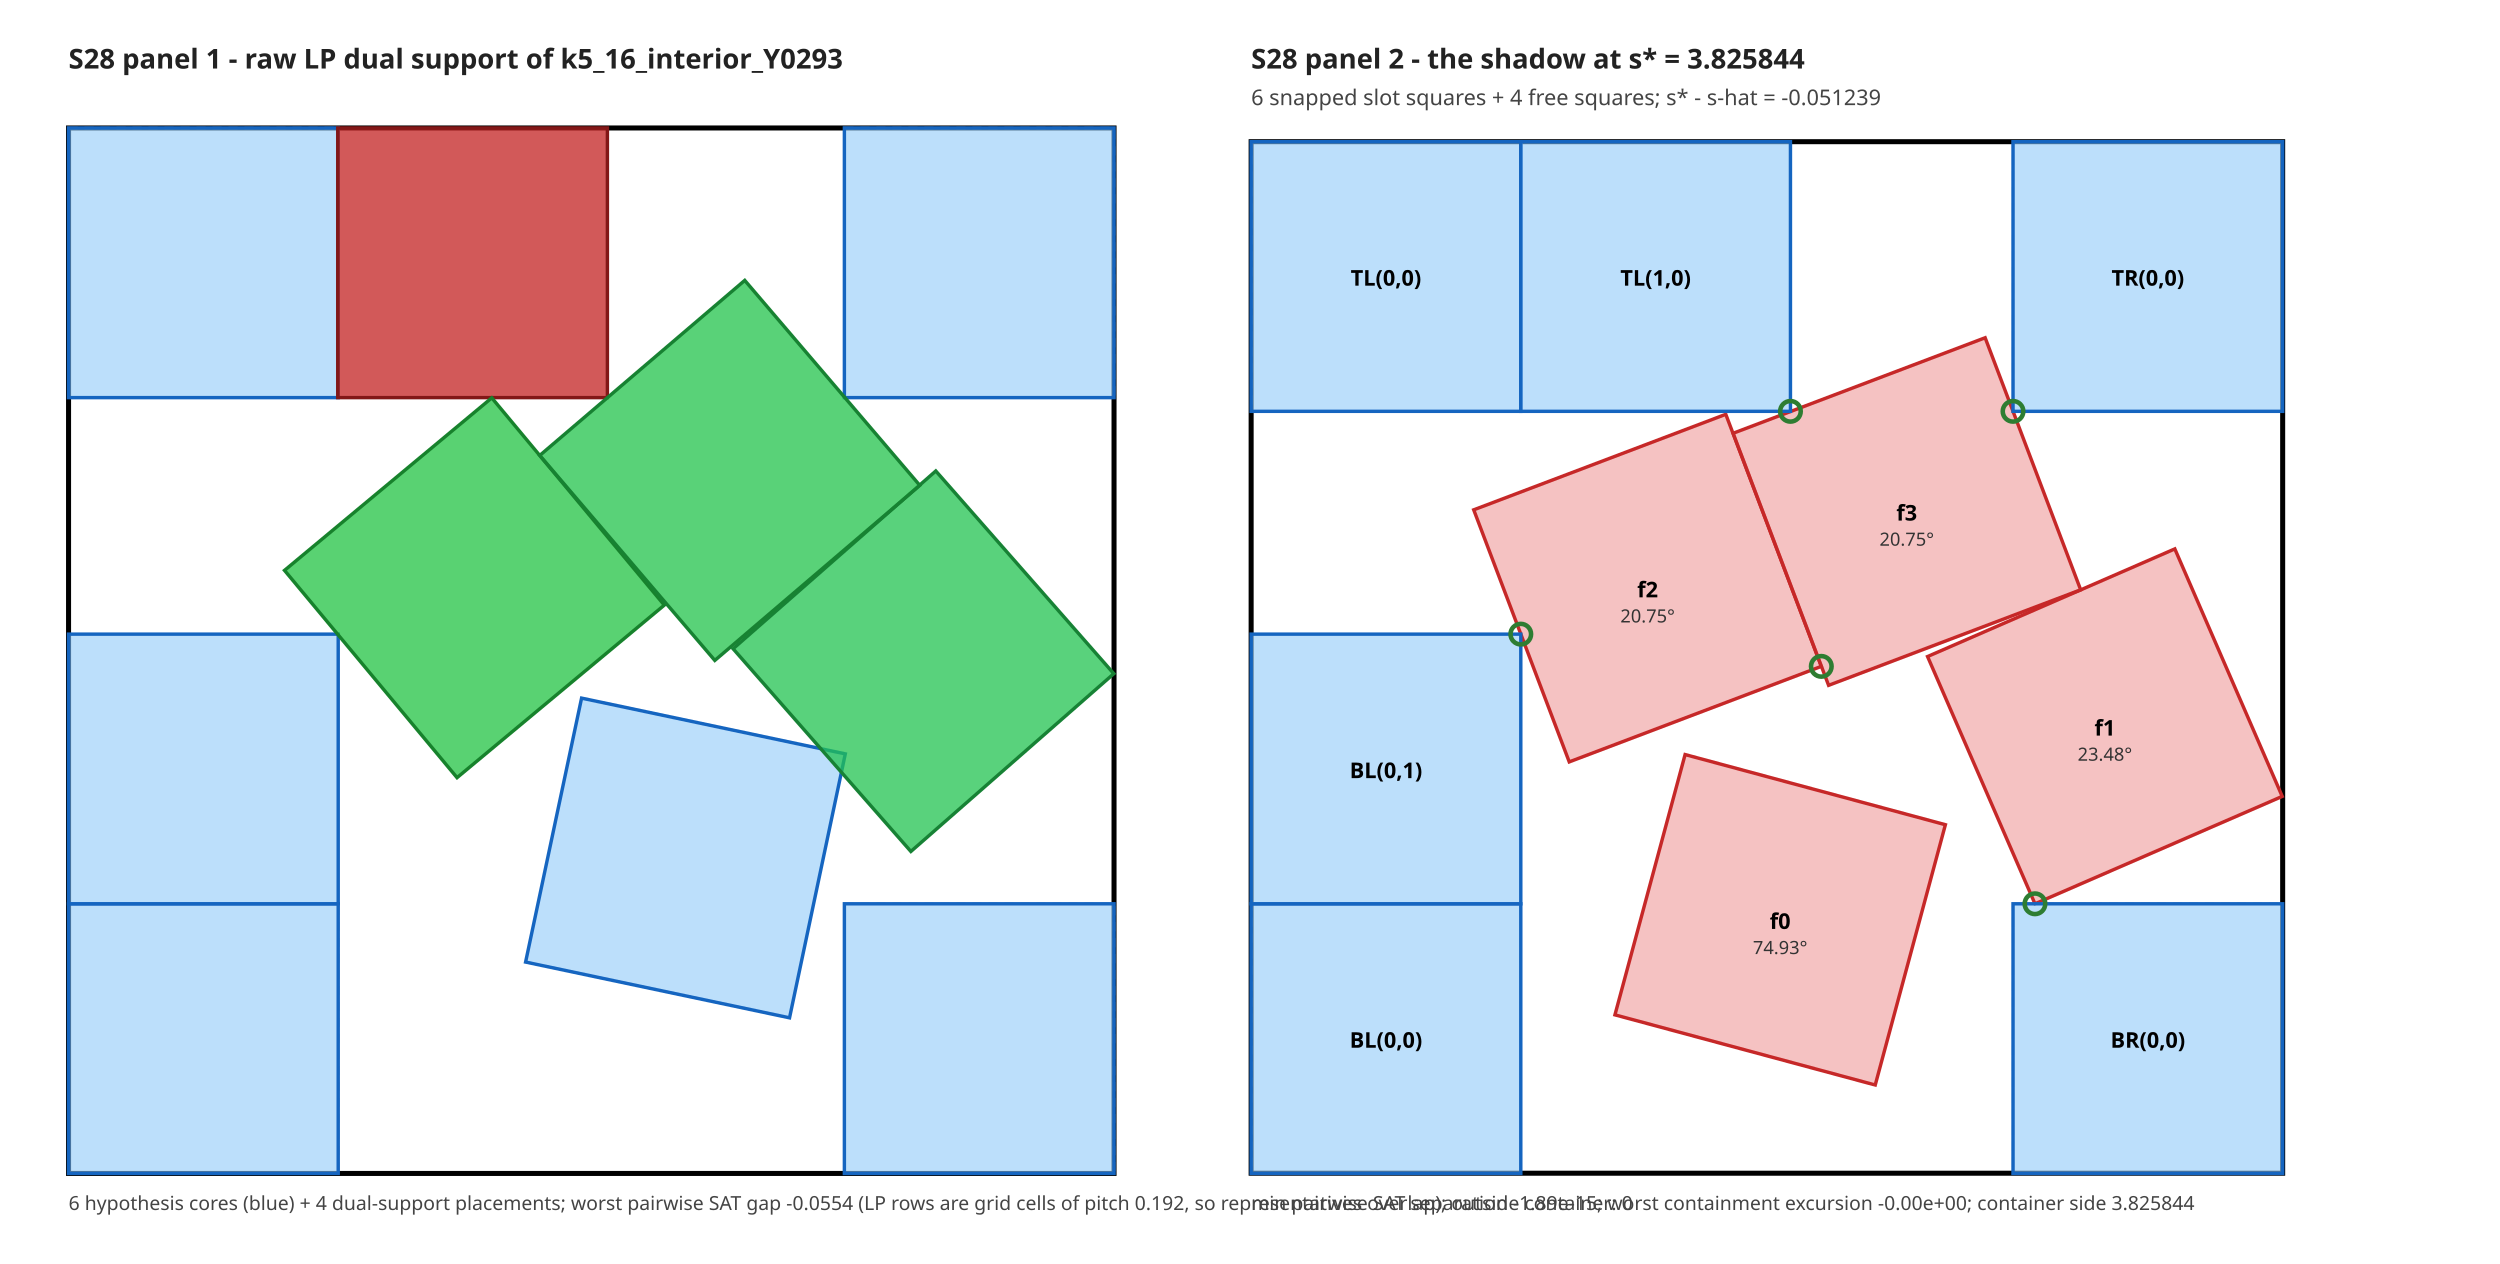
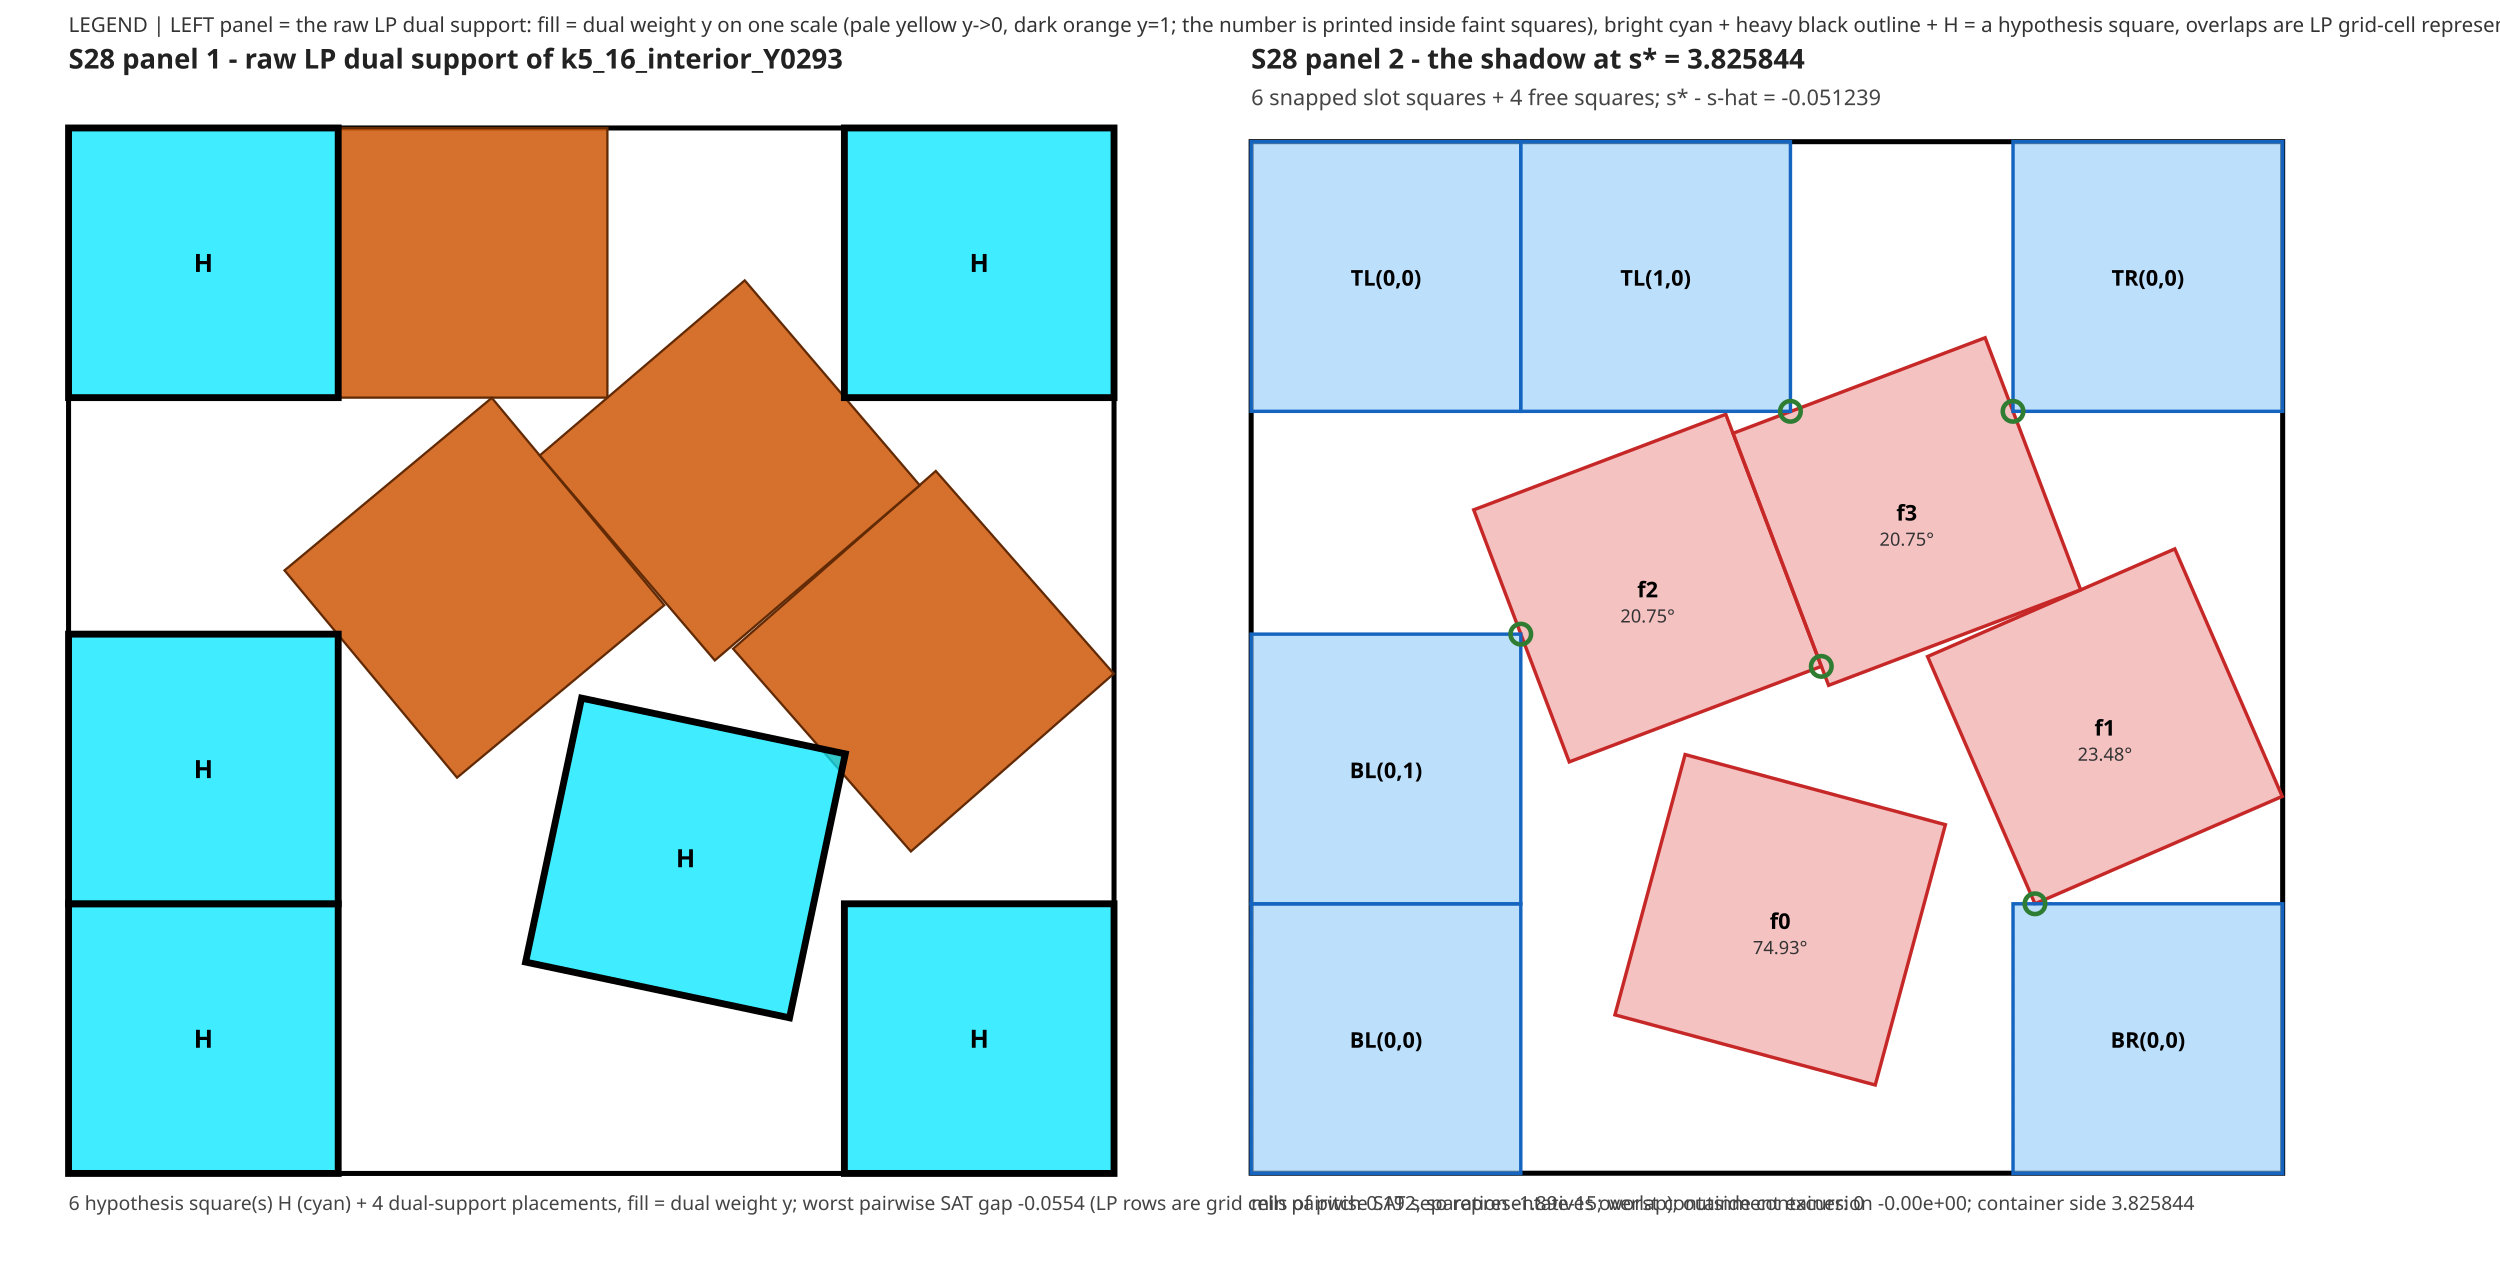
<svg xmlns="http://www.w3.org/2000/svg" width="1094" height="553" font-family="Segoe UI, sans-serif" style="background:#fff">
+   <text x="30.0" y="14.0" font-size="9" fill="#333" text-anchor="start">LEGEND  |  LEFT panel = the raw LP dual support: fill = dual weight y on one scale (pale yellow y-&gt;0, dark orange y=1; the number is printed inside faint squares), bright cyan + heavy black outline + H = a hypothesis square, overlaps are LP grid-cell representatives.  |  RIGHT panel = the minimised packing at s*: blue = slot square (named cell), red = free square (f-index + tilt), green ring = contact at gap &lt; 1e-6.</text>
  <text x="30.0" y="30.0" font-size="12" fill="#222" text-anchor="start" font-weight="bold">S28 panel 1 - raw LP dual support of k5_16_interior_Y0293</text>
  <rect x="30" y="56.0" width="457.5" height="457.5" fill="none" stroke="#000" stroke-width="2.2" />
  <rect x="30.0" y="395.5" width="118" height="118" fill="none" stroke="#bbb" stroke-width="1" stroke-dasharray="4,3" />
  <rect x="369.5" y="395.5" width="118" height="118" fill="none" stroke="#bbb" stroke-width="1" stroke-dasharray="4,3" />
  <rect x="30.0" y="56.0" width="118" height="118" fill="none" stroke="#bbb" stroke-width="1" stroke-dasharray="4,3" />
  <rect x="369.5" y="56.0" width="118" height="118" fill="none" stroke="#bbb" stroke-width="1" stroke-dasharray="4,3" />
-   <polygon points="30.0,513.5 148.0,513.5 148.0,395.5 30.0,395.5" fill="#90caf9" fill-opacity="0.60" stroke="#1565c0" stroke-width="1.5" />
-   <polygon points="30.0,395.5 148.0,395.5 148.0,277.5 30.0,277.5" fill="#90caf9" fill-opacity="0.60" stroke="#1565c0" stroke-width="1.5" />
-   <polygon points="30.0,174.0 148.0,174.0 148.0,56.0 30.0,56.0" fill="#90caf9" fill-opacity="0.60" stroke="#1565c0" stroke-width="1.5" />
-   <polygon points="369.5,513.5 487.5,513.5 487.5,395.5 369.5,395.5" fill="#90caf9" fill-opacity="0.60" stroke="#1565c0" stroke-width="1.5" />
-   <polygon points="369.5,174.0 487.5,174.0 487.5,56.0 369.5,56.0" fill="#90caf9" fill-opacity="0.60" stroke="#1565c0" stroke-width="1.5" />
-   <polygon points="345.5,445.4 369.9,329.9 254.5,305.5 230.0,421.0" fill="#90caf9" fill-opacity="0.60" stroke="#1565c0" stroke-width="1.5" />
-   <polygon points="147.8,174.0 265.8,174.0 265.8,56.0 147.8,56.0" fill="hsl(0,70%,45%)" fill-opacity="0.75" stroke="hsl(0,70%,30%)" stroke-width="1.5" />
-   <polygon points="398.6,372.6 487.4,294.8 409.5,206.1 320.8,283.9" fill="hsl(137,70%,45%)" fill-opacity="0.75" stroke="hsl(137,70%,30%)" stroke-width="1.5" />
-   <polygon points="200.0,340.3 290.7,264.8 215.2,174.1 124.5,249.6" fill="hsl(132,70%,45%)" fill-opacity="0.75" stroke="hsl(132,70%,30%)" stroke-width="1.5" />
-   <polygon points="312.8,289.0 402.5,212.4 325.9,122.7 236.2,199.3" fill="hsl(135,70%,45%)" fill-opacity="0.75" stroke="hsl(135,70%,30%)" stroke-width="1.5" />
-   <text x="30.0" y="529.5" font-size="8.5" fill="#444" text-anchor="start">6 hypothesis cores (blue) + 4 dual-support placements; worst pairwise SAT gap -0.0554 (LP rows are grid cells of pitch 0.192, so representatives overlap); outside container: 0</text>
+   <polygon points="147.8,174.0 265.8,174.0 265.8,56.0 147.8,56.0" fill="hsl(24,92%,42%)" fill-opacity="0.85" stroke="hsl(24,92%,20%)" stroke-width="1.0" />
+   <polygon points="398.6,372.6 487.4,294.8 409.5,206.1 320.8,283.9" fill="hsl(24,92%,42%)" fill-opacity="0.85" stroke="hsl(24,92%,20%)" stroke-width="1.0" />
+   <polygon points="200.0,340.3 290.7,264.8 215.2,174.1 124.5,249.6" fill="hsl(24,92%,42%)" fill-opacity="0.85" stroke="hsl(24,92%,20%)" stroke-width="1.0" />
+   <polygon points="312.8,289.0 402.5,212.4 325.9,122.7 236.2,199.3" fill="hsl(24,92%,42%)" fill-opacity="0.85" stroke="hsl(24,92%,20%)" stroke-width="1.0" />
+   <polygon points="30.0,513.5 148.0,513.5 148.0,395.5 30.0,395.5" fill="#00e5ff" fill-opacity="0.75" stroke="#000000" stroke-width="3.0" />
+   <text x="89.0" y="458.5" font-size="11" fill="#000" text-anchor="middle" font-weight="bold">H</text>
+   <polygon points="30.0,395.5 148.0,395.5 148.0,277.5 30.0,277.5" fill="#00e5ff" fill-opacity="0.75" stroke="#000000" stroke-width="3.0" />
+   <text x="89.0" y="340.5" font-size="11" fill="#000" text-anchor="middle" font-weight="bold">H</text>
+   <polygon points="30.0,174.0 148.0,174.0 148.0,56.0 30.0,56.0" fill="#00e5ff" fill-opacity="0.75" stroke="#000000" stroke-width="3.0" />
+   <text x="89.0" y="119.0" font-size="11" fill="#000" text-anchor="middle" font-weight="bold">H</text>
+   <polygon points="369.5,513.5 487.5,513.5 487.5,395.5 369.5,395.5" fill="#00e5ff" fill-opacity="0.75" stroke="#000000" stroke-width="3.0" />
+   <text x="428.5" y="458.5" font-size="11" fill="#000" text-anchor="middle" font-weight="bold">H</text>
+   <polygon points="369.5,174.0 487.5,174.0 487.5,56.0 369.5,56.0" fill="#00e5ff" fill-opacity="0.75" stroke="#000000" stroke-width="3.0" />
+   <text x="428.5" y="119.0" font-size="11" fill="#000" text-anchor="middle" font-weight="bold">H</text>
+   <polygon points="345.5,445.4 369.9,329.9 254.5,305.5 230.0,421.0" fill="#00e5ff" fill-opacity="0.75" stroke="#000000" stroke-width="3.0" />
+   <text x="300.0" y="379.5" font-size="11" fill="#000" text-anchor="middle" font-weight="bold">H</text>
+   <text x="30.0" y="529.5" font-size="8.5" fill="#444" text-anchor="start">6 hypothesis square(s) H (cyan) + 4 dual-support placements, fill = dual weight y; worst pairwise SAT gap -0.0554 (LP rows are grid cells of pitch 0.192, so representatives overlap); outside container: 0</text>
  <text x="547.5" y="30.0" font-size="12" fill="#222" text-anchor="start" font-weight="bold">S28 panel 2 - the shadow at s* = 3.825844</text>
  <text x="547.5" y="46.0" font-size="9.5" fill="#444" text-anchor="start">6 snapped slot squares + 4 free squares; s* - s-hat = -0.051239</text>
  <rect x="547.496" y="62.0" width="451.4" height="451.4" fill="none" stroke="#000" stroke-width="2.2" />
  <rect x="547.5" y="395.5" width="118" height="118" fill="none" stroke="#bbb" stroke-width="1" stroke-dasharray="4,3" />
  <rect x="880.9" y="395.5" width="118" height="118" fill="none" stroke="#bbb" stroke-width="1" stroke-dasharray="4,3" />
  <rect x="547.5" y="62.0" width="118" height="118" fill="none" stroke="#bbb" stroke-width="1" stroke-dasharray="4,3" />
  <rect x="880.9" y="62.0" width="118" height="118" fill="none" stroke="#bbb" stroke-width="1" stroke-dasharray="4,3" />
  <polygon points="820.6,474.8 851.3,360.9 737.4,330.2 706.7,444.1" fill="#ef9a9a" fill-opacity="0.60" stroke="#c62828" stroke-width="1.5" />
  <text x="779.0" y="406.5" font-size="9.5" fill="#000" text-anchor="middle" font-weight="bold">f0</text>
  <text x="779.0" y="417.5" font-size="8" fill="#333" text-anchor="middle">74.93°</text>
  <polygon points="890.5,395.5 998.7,348.5 951.7,240.2 843.5,287.3" fill="#ef9a9a" fill-opacity="0.60" stroke="#c62828" stroke-width="1.5" />
  <text x="921.1" y="321.9" font-size="9.5" fill="#000" text-anchor="middle" font-weight="bold">f1</text>
  <text x="921.1" y="332.9" font-size="8" fill="#333" text-anchor="middle">23.48°</text>
  <polygon points="686.7,333.4 797.0,291.6 755.2,181.3 644.9,223.1" fill="#ef9a9a" fill-opacity="0.60" stroke="#c62828" stroke-width="1.5" />
  <text x="721.0" y="261.4" font-size="9.5" fill="#000" text-anchor="middle" font-weight="bold">f2</text>
  <text x="721.0" y="272.4" font-size="8" fill="#333" text-anchor="middle">20.75°</text>
  <polygon points="800.2,299.9 910.5,258.1 868.7,147.8 758.4,189.6" fill="#ef9a9a" fill-opacity="0.60" stroke="#c62828" stroke-width="1.5" />
  <text x="834.4" y="227.8" font-size="9.5" fill="#000" text-anchor="middle" font-weight="bold">f3</text>
  <text x="834.4" y="238.8" font-size="8" fill="#333" text-anchor="middle">20.75°</text>
  <polygon points="547.5,513.5 665.5,513.5 665.5,395.5 547.5,395.5" fill="#90caf9" fill-opacity="0.60" stroke="#1565c0" stroke-width="1.5" />
  <text x="606.5" y="458.5" font-size="9.5" fill="#000" text-anchor="middle" font-weight="bold">BL(0,0)</text>
  <polygon points="547.5,395.5 665.5,395.5 665.5,277.5 547.5,277.5" fill="#90caf9" fill-opacity="0.60" stroke="#1565c0" stroke-width="1.5" />
  <text x="606.5" y="340.5" font-size="9.5" fill="#000" text-anchor="middle" font-weight="bold">BL(0,1)</text>
  <polygon points="880.9,513.5 998.9,513.5 998.9,395.5 880.9,395.5" fill="#90caf9" fill-opacity="0.60" stroke="#1565c0" stroke-width="1.5" />
  <text x="939.9" y="458.5" font-size="9.5" fill="#000" text-anchor="middle" font-weight="bold">BR(0,0)</text>
  <polygon points="547.5,180.0 665.5,180.0 665.5,62.0 547.5,62.0" fill="#90caf9" fill-opacity="0.60" stroke="#1565c0" stroke-width="1.5" />
  <text x="606.5" y="125.0" font-size="9.5" fill="#000" text-anchor="middle" font-weight="bold">TL(0,0)</text>
  <polygon points="665.5,180.0 783.5,180.0 783.5,62.0 665.5,62.0" fill="#90caf9" fill-opacity="0.60" stroke="#1565c0" stroke-width="1.5" />
  <text x="724.5" y="125.0" font-size="9.5" fill="#000" text-anchor="middle" font-weight="bold">TL(1,0)</text>
  <polygon points="880.9,180.0 998.9,180.0 998.9,62.0 880.9,62.0" fill="#90caf9" fill-opacity="0.60" stroke="#1565c0" stroke-width="1.5" />
  <text x="939.9" y="125.0" font-size="9.5" fill="#000" text-anchor="middle" font-weight="bold">TR(0,0)</text>
  <circle cx="890.5" cy="395.5" r="4.5" fill="none" stroke="#2e7d32" stroke-width="2" />
  <circle cx="797.0" cy="291.6" r="4.5" fill="none" stroke="#2e7d32" stroke-width="2" />
  <circle cx="665.5" cy="277.5" r="4.5" fill="none" stroke="#2e7d32" stroke-width="2" />
  <circle cx="783.5" cy="180.0" r="4.5" fill="none" stroke="#2e7d32" stroke-width="2" />
  <circle cx="880.9" cy="180.0" r="4.5" fill="none" stroke="#2e7d32" stroke-width="2" />
  <text x="547.5" y="529.5" font-size="8.5" fill="#444" text-anchor="start">min pairwise SAT separation -1.89e-15; worst containment excursion -0.00e+00; container side 3.825844</text>
</svg>
